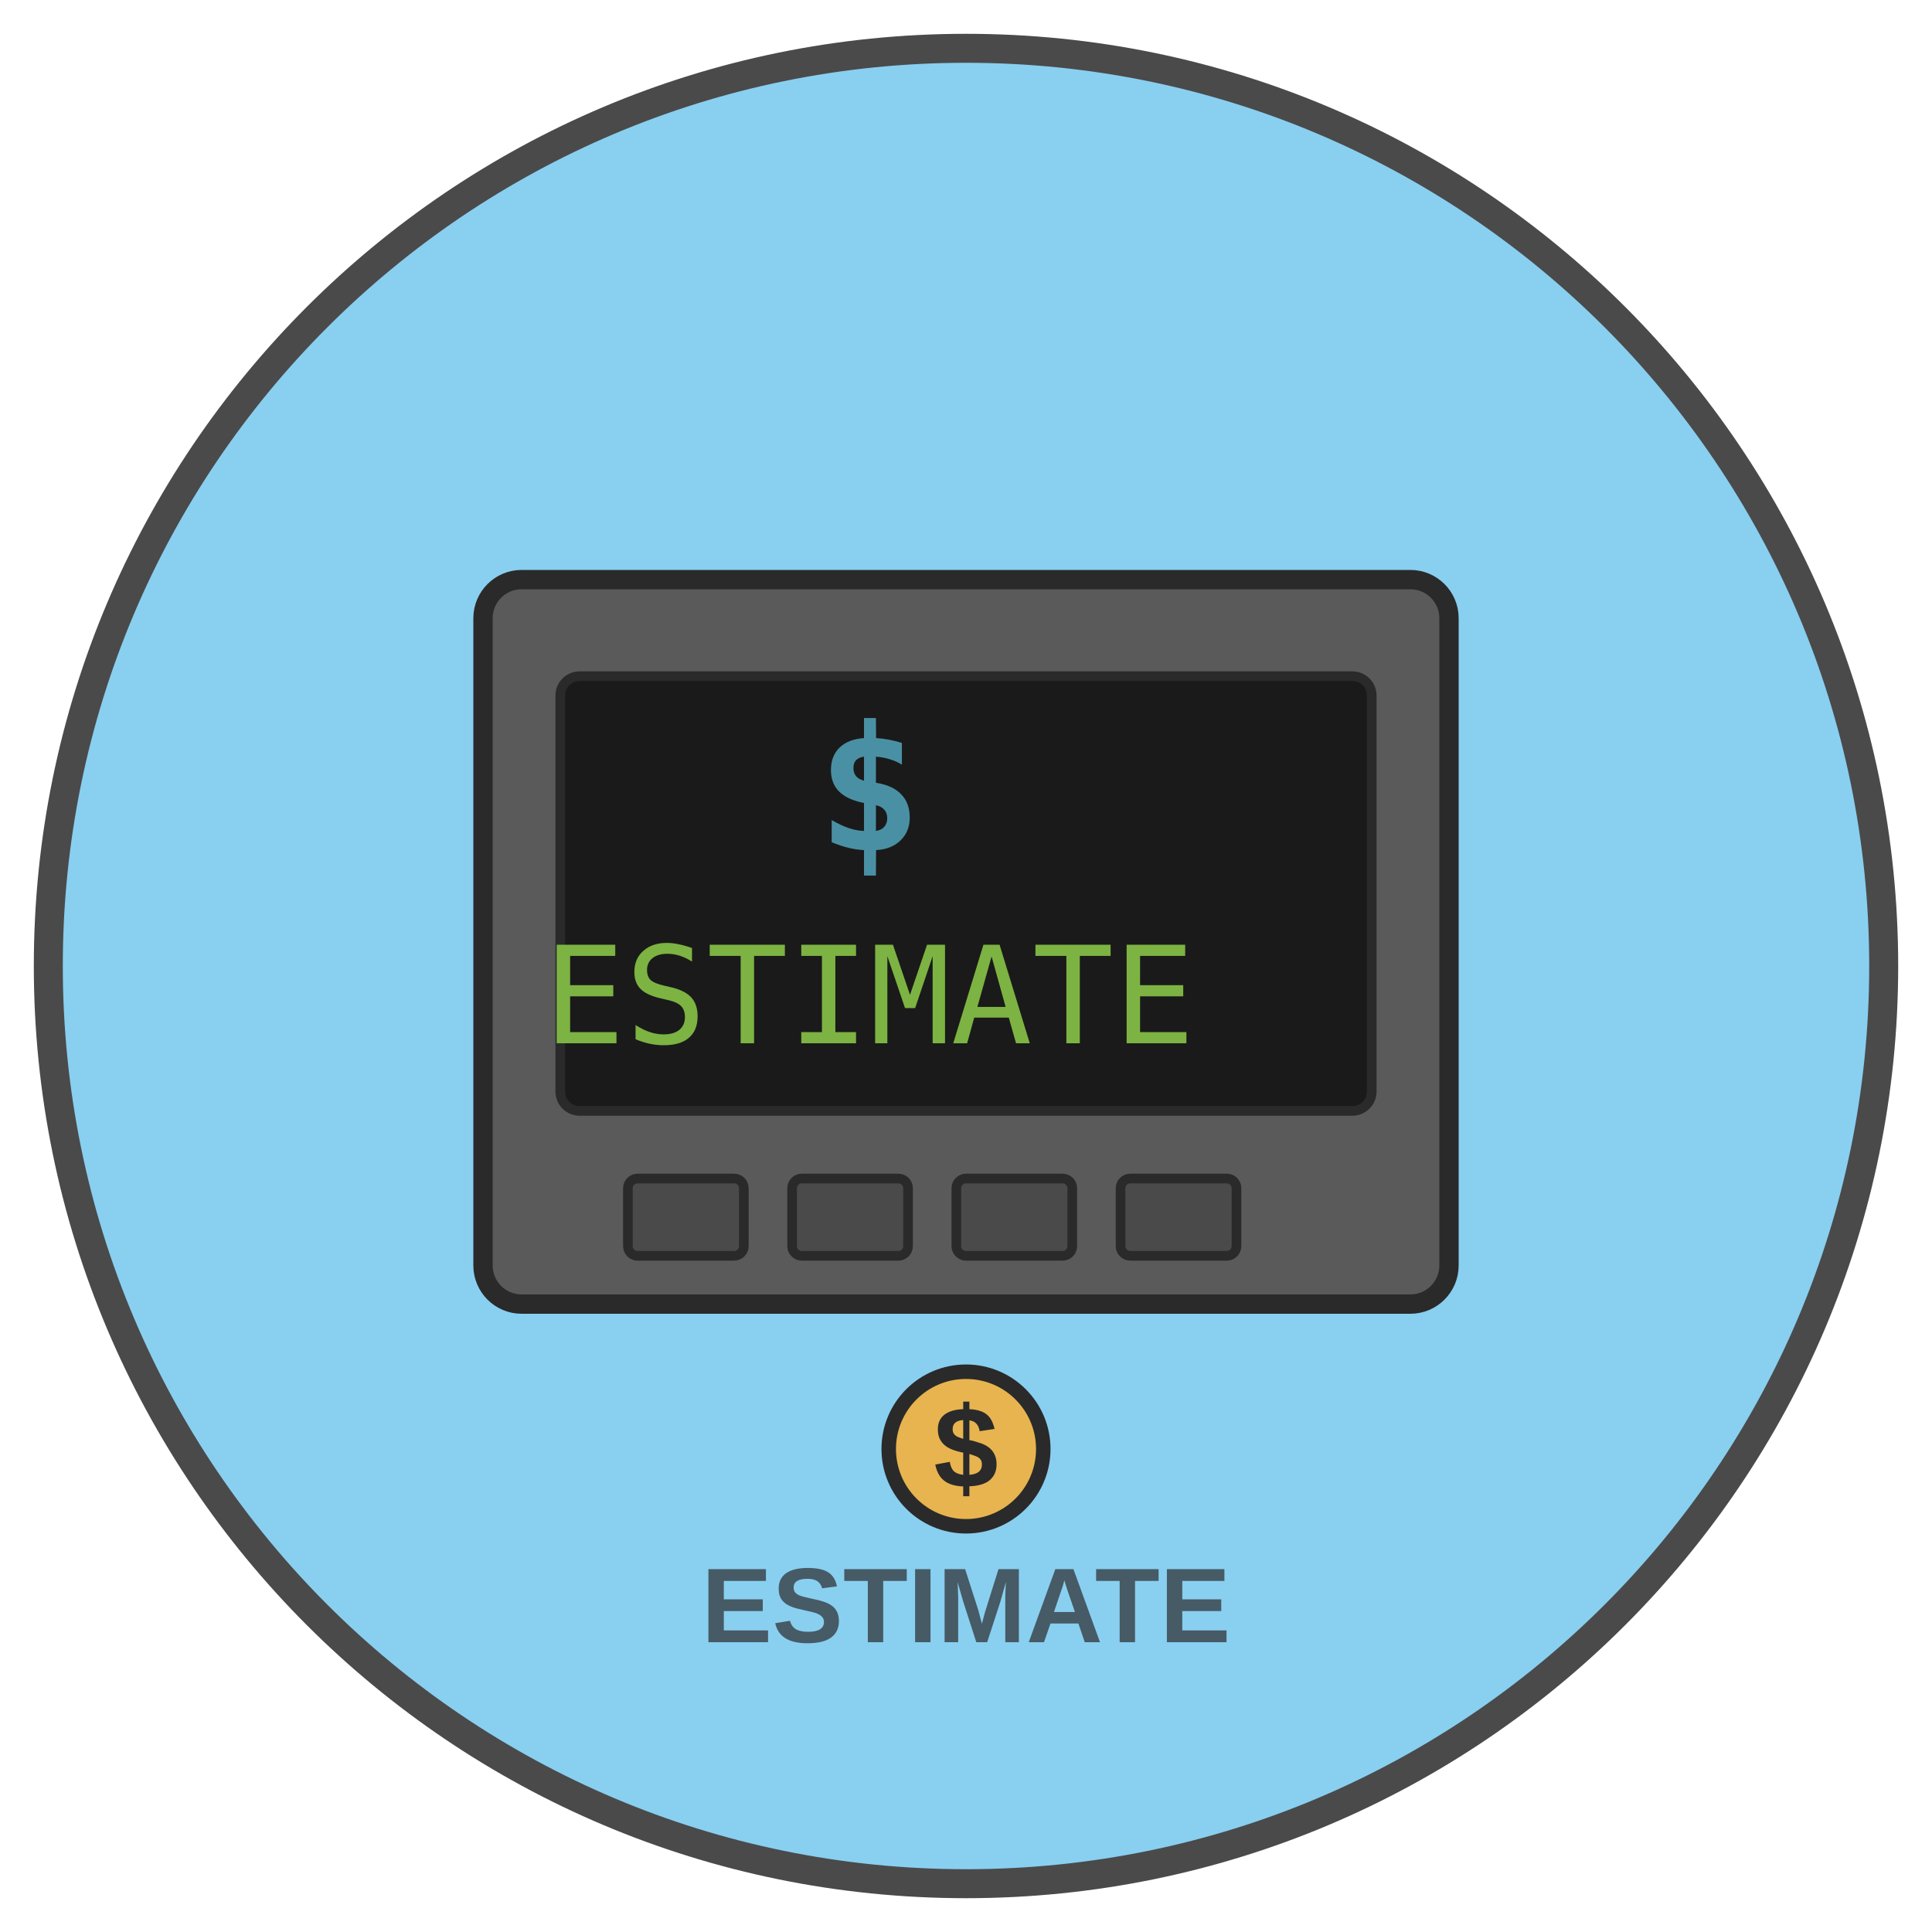
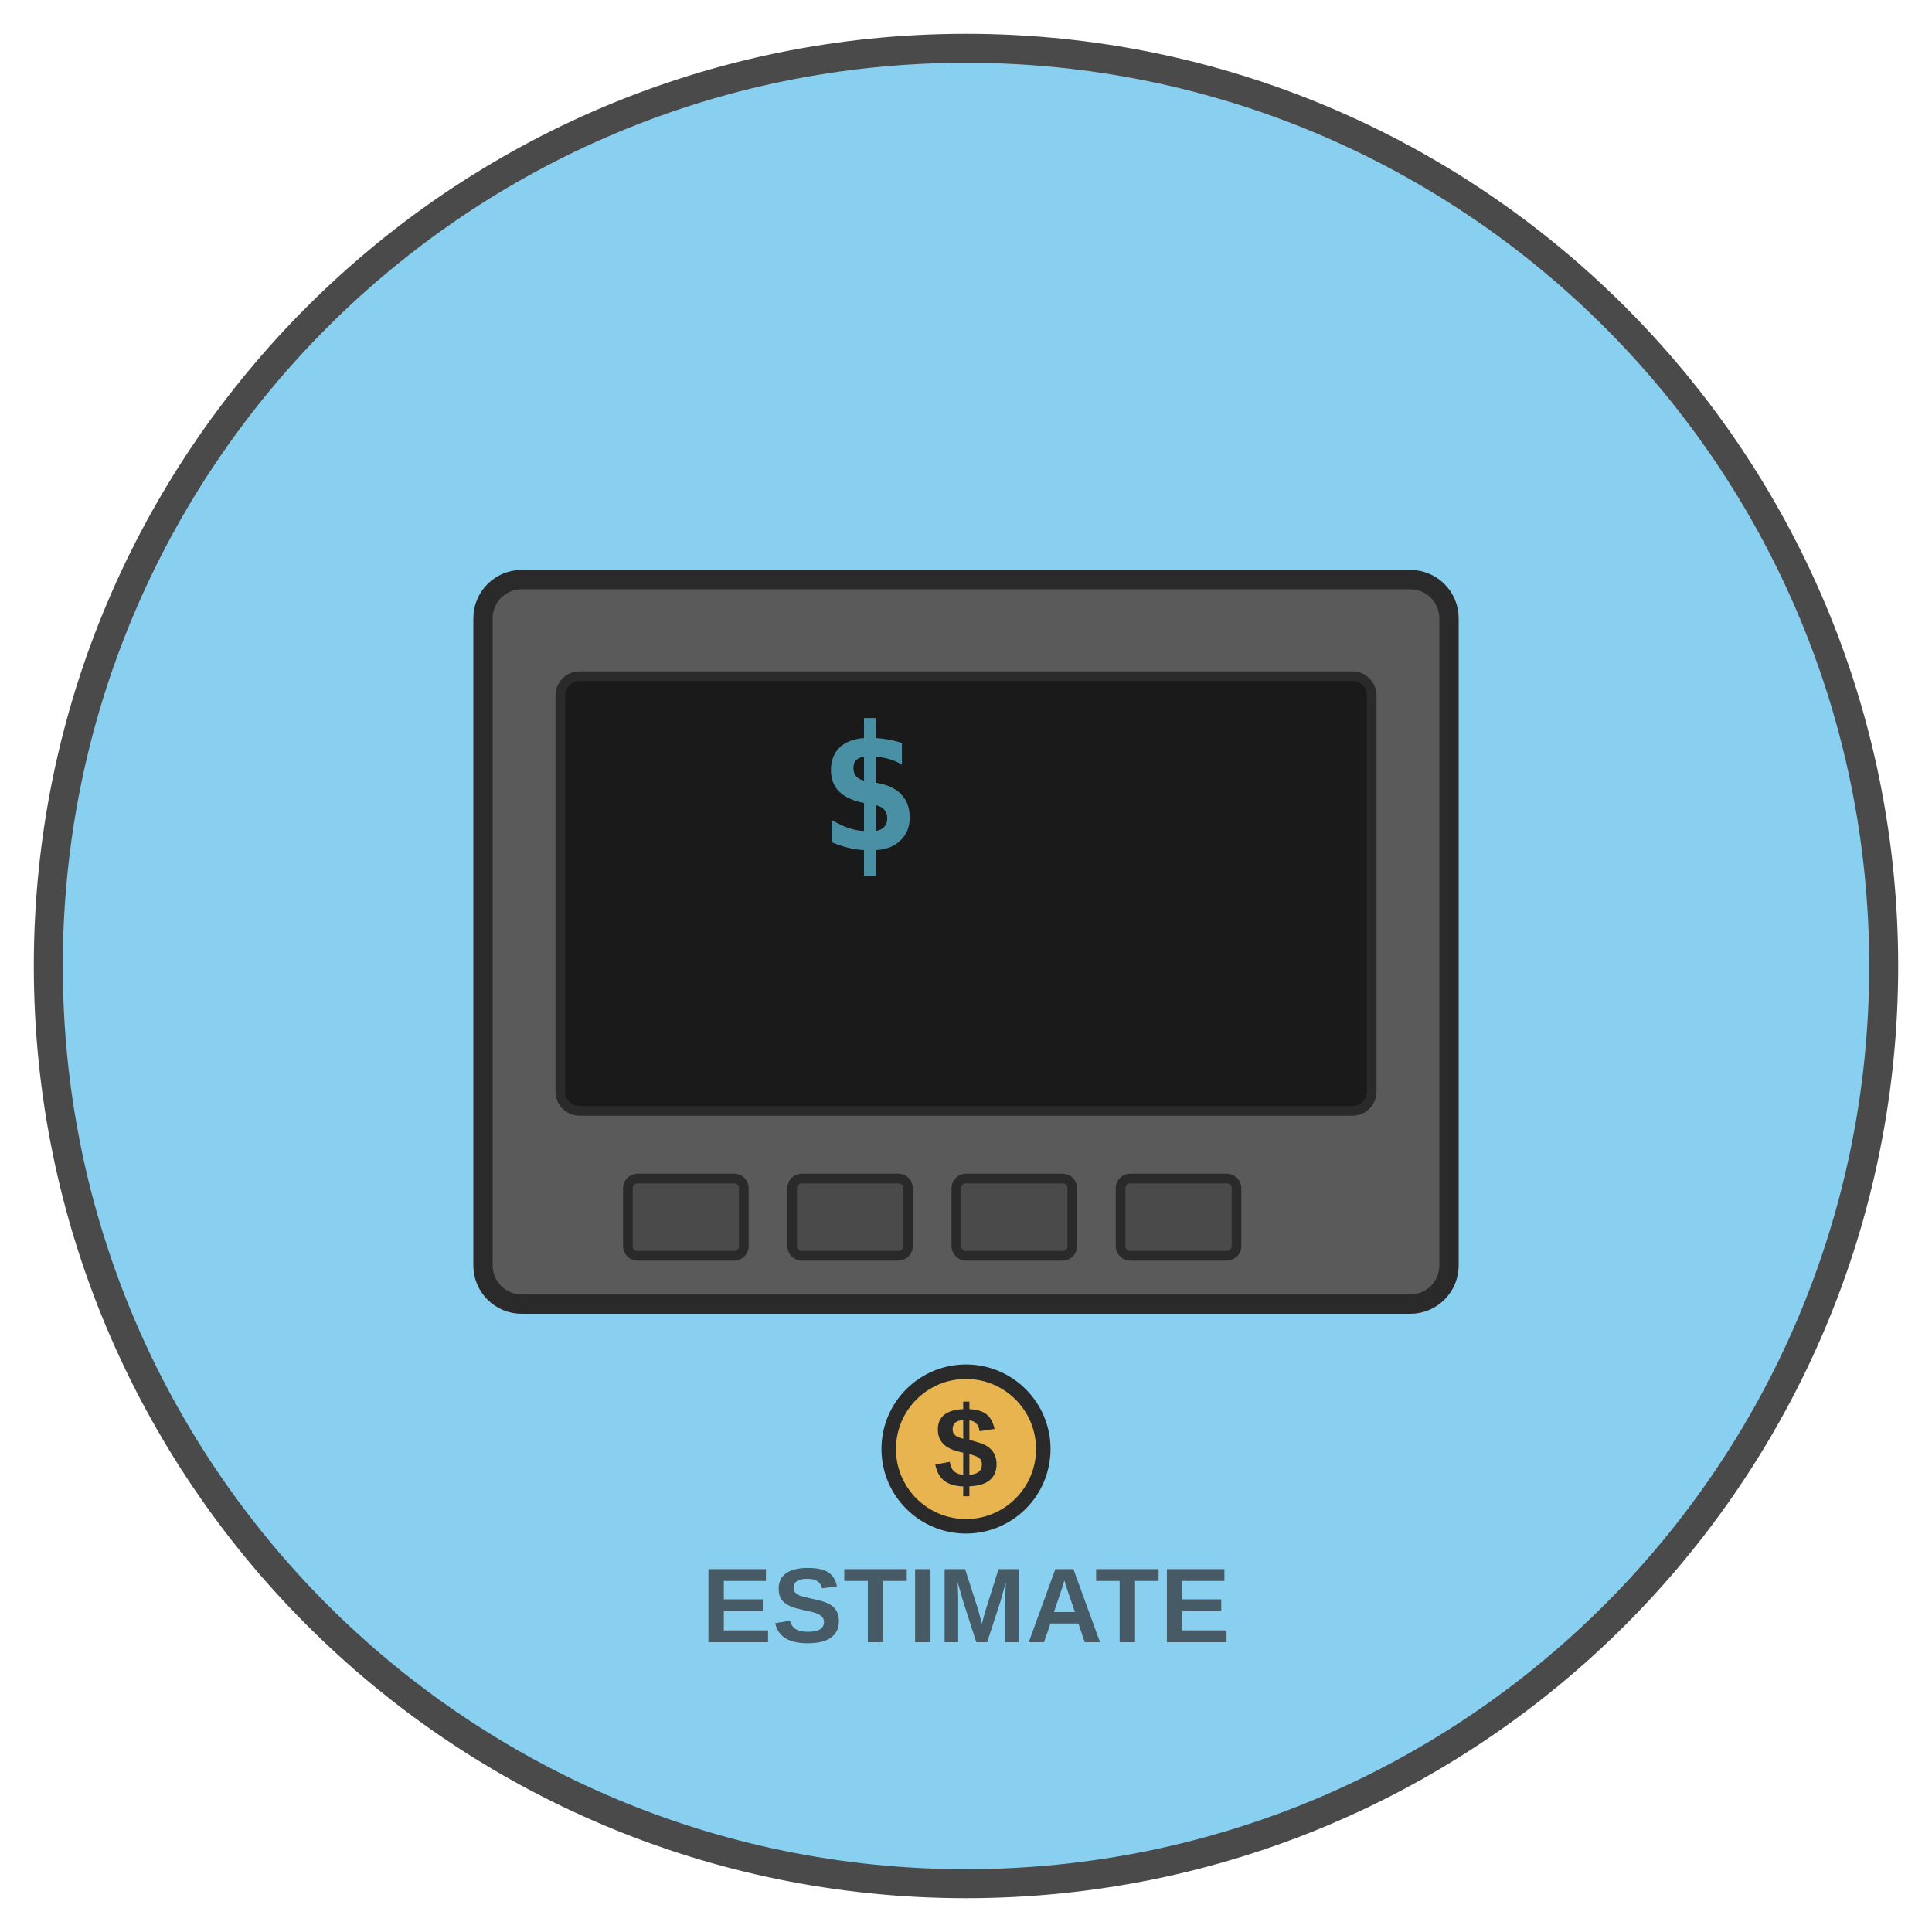
<svg xmlns="http://www.w3.org/2000/svg" viewBox="0 0 200 200">
  <circle cx="100" cy="100" r="95" fill="#89CFF0" stroke="#4A4A4A" stroke-width="3" />
  <rect x="50" y="60" width="100" height="75" rx="4" fill="#5A5A5A" stroke="#2A2A2A" stroke-width="2" />
  <rect x="58" y="70" width="84" height="45" fill="#1a1a1a" stroke="#2A2A2A" stroke-width="1" rx="2" />
  <text x="90" y="88" font-family="monospace" font-size="18" font-weight="bold" fill="#4A90A4" text-anchor="middle">$</text>
-   <text x="90" y="108" font-family="monospace" font-size="14" fill="#7CB342" text-anchor="middle">ESTIMATE</text>
  <g fill="#4A4A4A" stroke="#2A2A2A" stroke-width="1">
    <rect x="65" y="122" width="12" height="8" rx="1" />
    <rect x="82" y="122" width="12" height="8" rx="1" />
    <rect x="99" y="122" width="12" height="8" rx="1" />
    <rect x="116" y="122" width="12" height="8" rx="1" />
  </g>
  <circle cx="100" cy="150" r="8" fill="#E8B44F" stroke="#2A2A2A" stroke-width="1.5" />
  <text x="100" y="154" font-family="Arial, sans-serif" font-size="12" font-weight="bold" fill="#2A2A2A" text-anchor="middle">$</text>
  <text x="100" y="170" font-family="Arial, sans-serif" font-size="11" font-weight="bold" fill="#2A2A2A" text-anchor="middle" opacity="0.7">ESTIMATE</text>
</svg>
